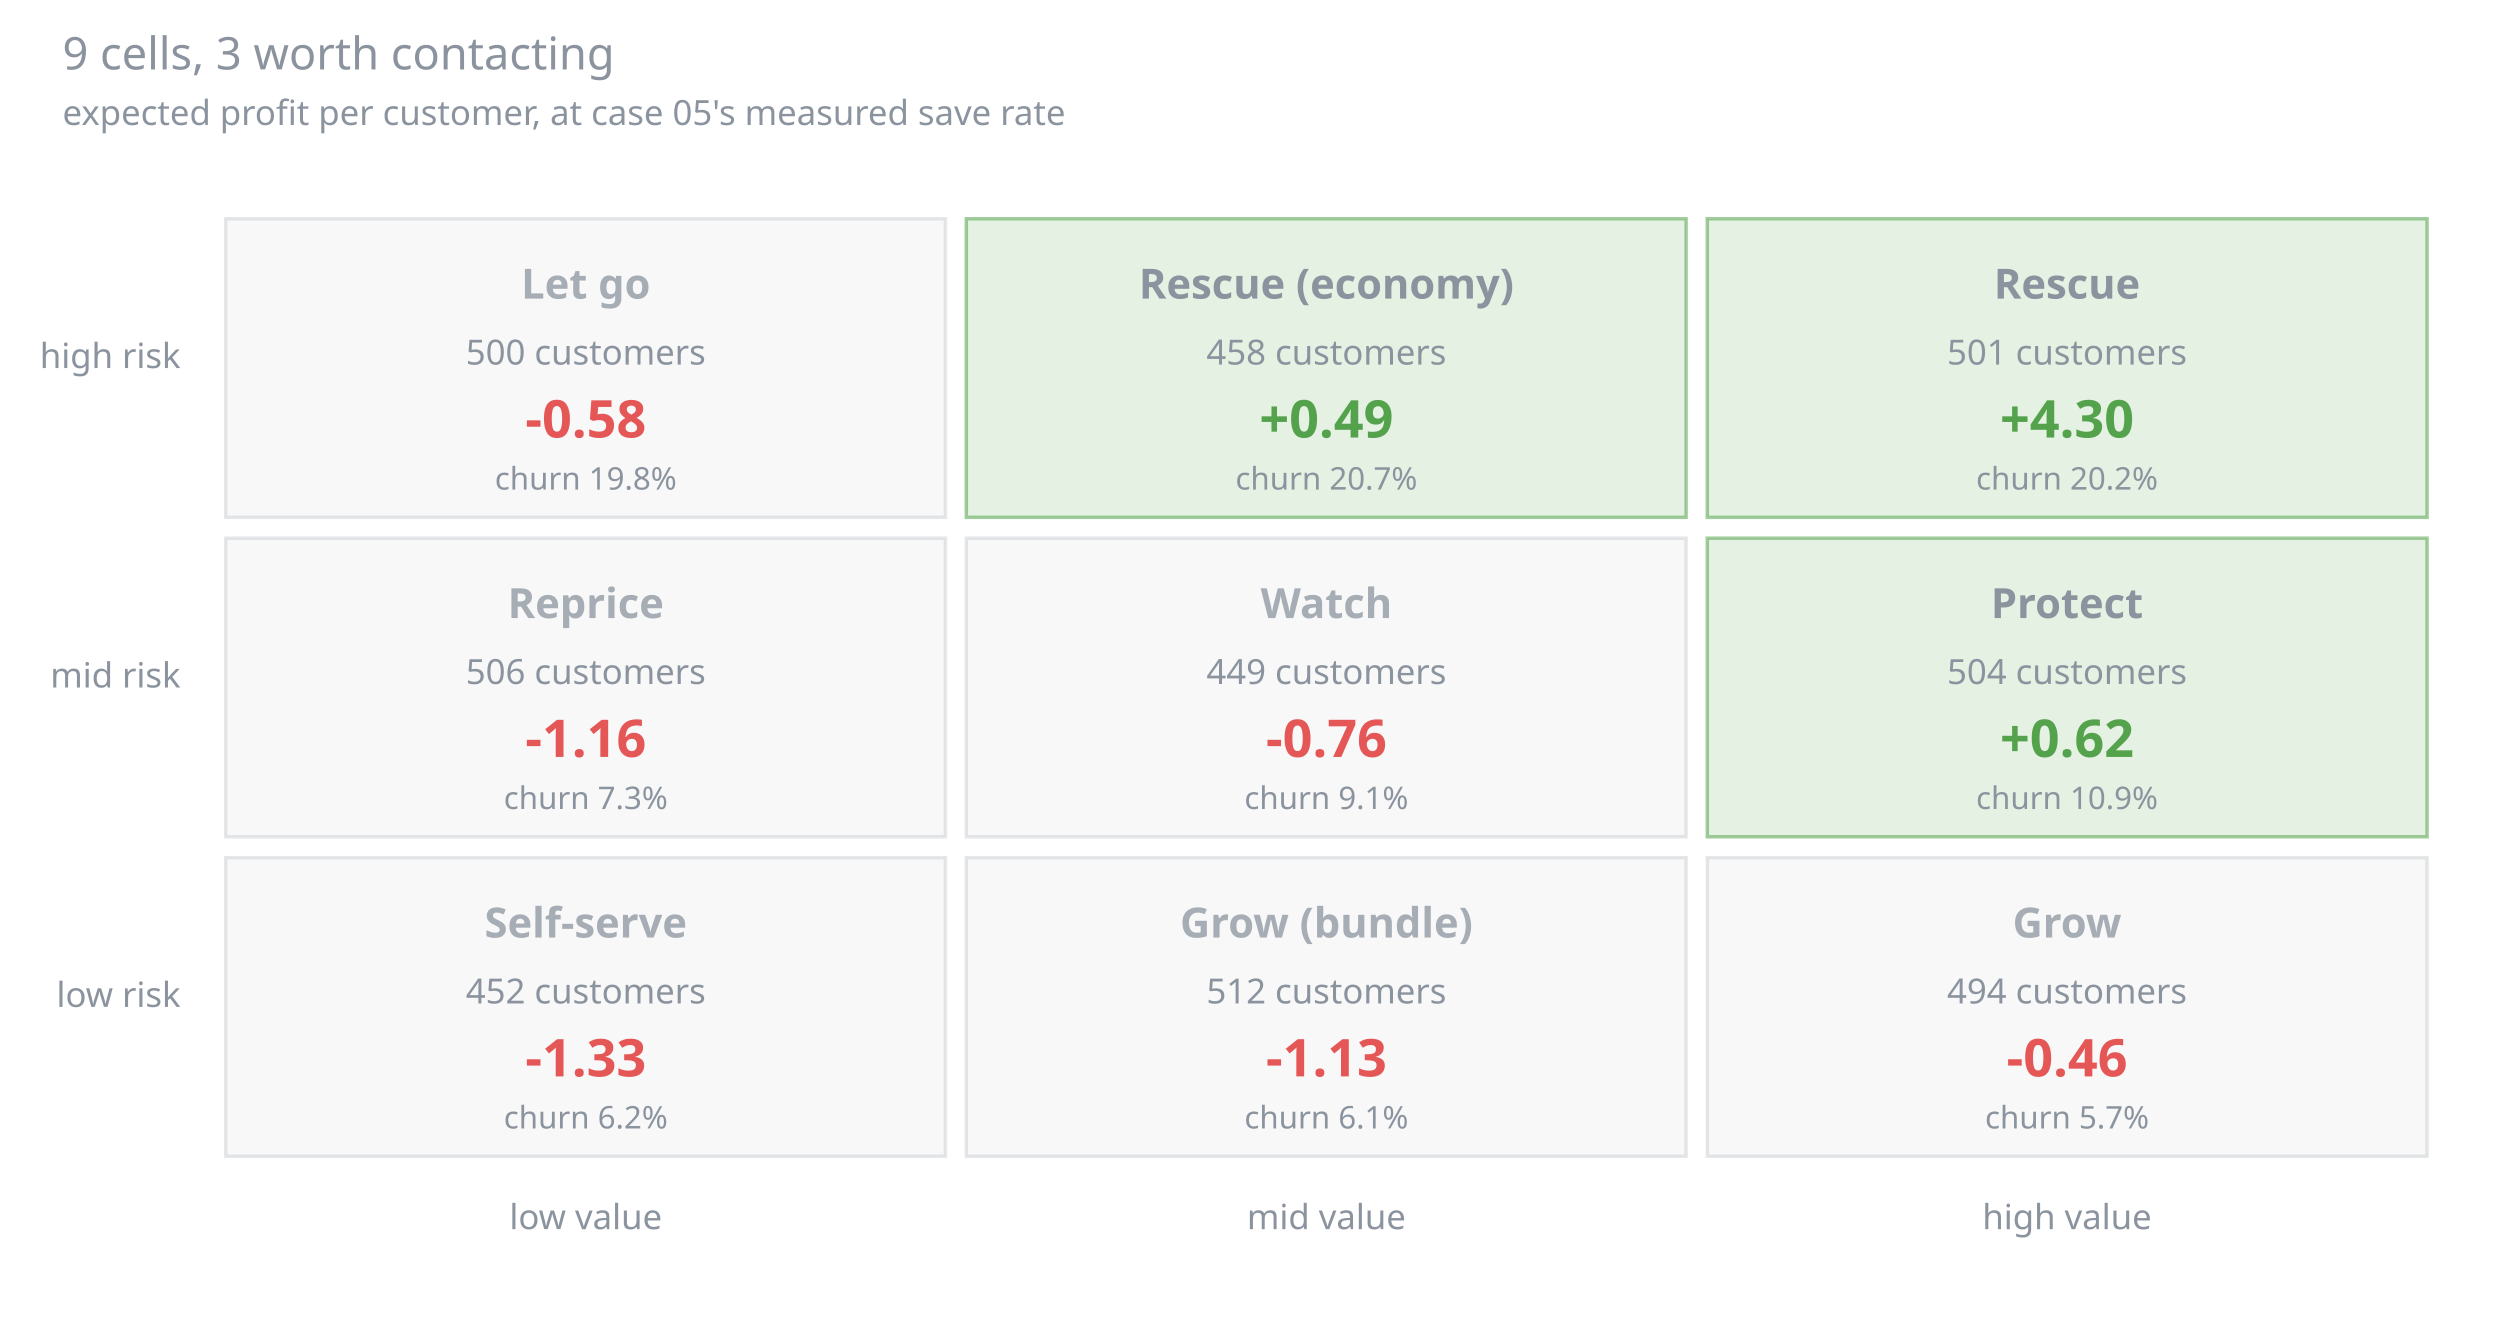
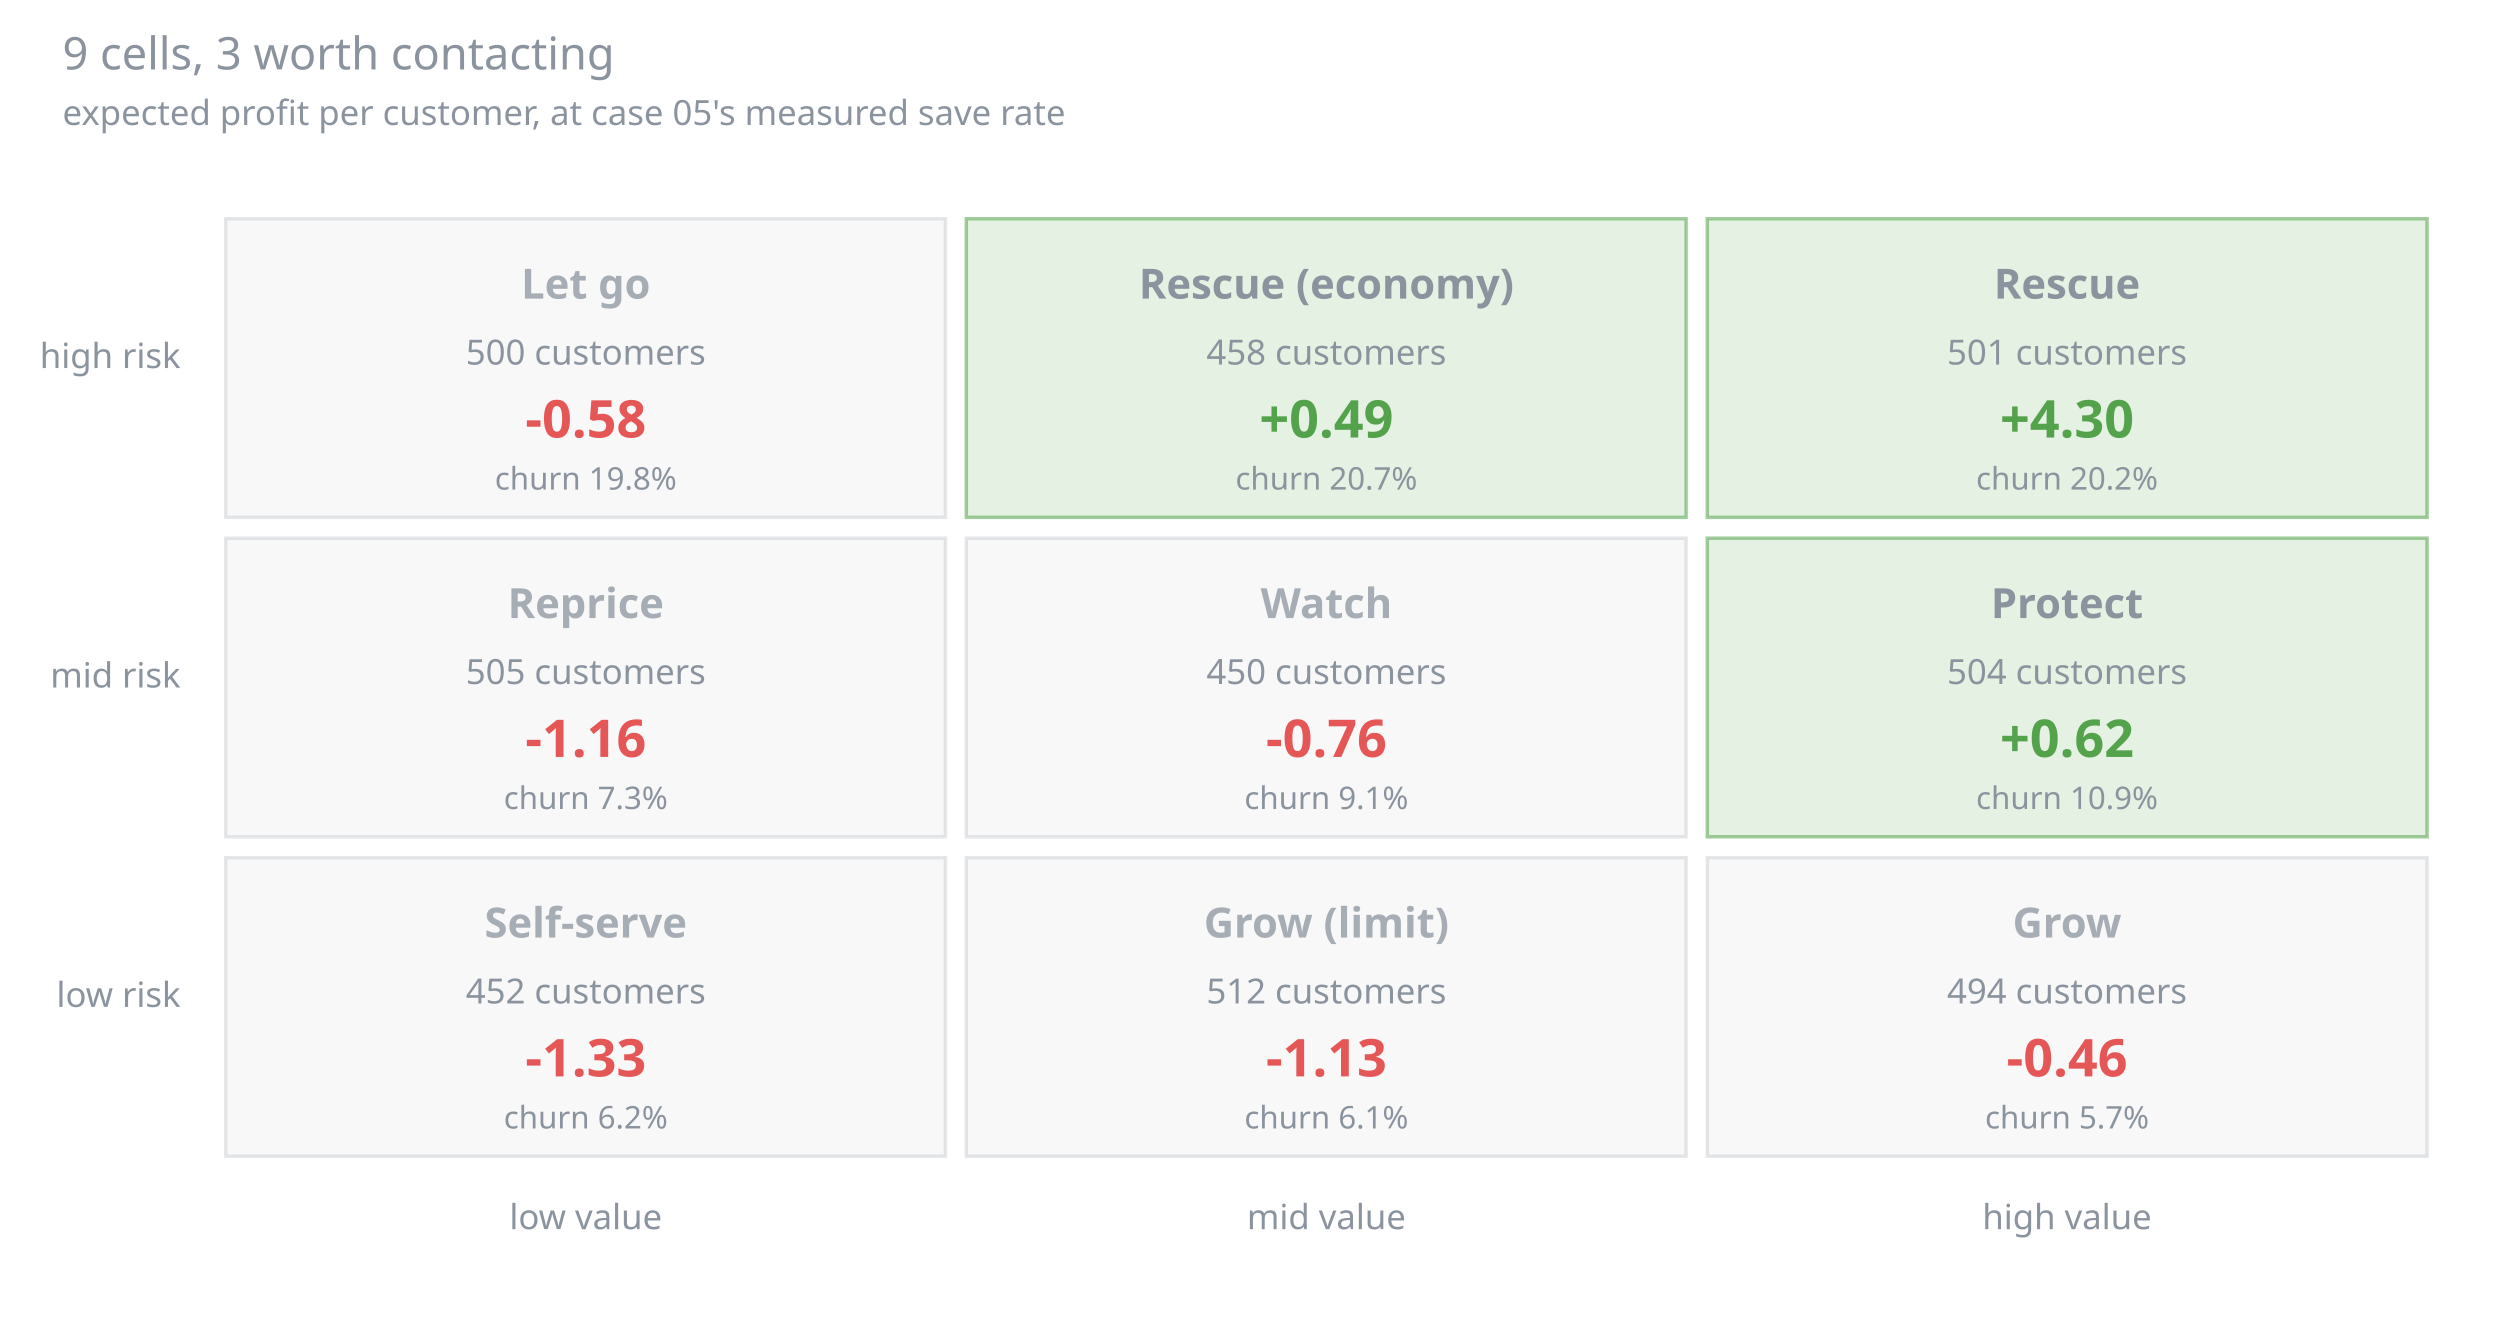
<svg xmlns="http://www.w3.org/2000/svg" viewBox="0 0 720 380" width="720" height="380" role="img" aria-label="The risk-by-value grid and the expected value of each cell">
  <text x="18.0" y="20.0" text-anchor="start" font-size="13" font-weight="normal" font-family="ui-sans-serif,system-ui,sans-serif" fill="#8b949e">9 cells, 3 worth contacting</text>
  <text x="18.0" y="36.0" text-anchor="start" font-size="10" font-weight="normal" font-family="ui-sans-serif,system-ui,sans-serif" fill="#8b949e">expected profit per customer, at case 05's measured save rate</text>
  <rect x="65.0" y="63.0" width="207.3" height="86.0" fill="#8b949e" fill-opacity="0.06" stroke="#8b949e" stroke-opacity="0.22" stroke-width="1" />
  <text x="168.7" y="86.0" text-anchor="middle" font-size="12" font-weight="bold" font-family="ui-sans-serif,system-ui,sans-serif" fill="#8b949e" fill-opacity="0.75">Let go</text>
  <text x="168.7" y="105.0" text-anchor="middle" font-size="10" font-weight="normal" font-family="ui-sans-serif,system-ui,sans-serif" fill="#8b949e">500 customers</text>
  <text x="168.7" y="126.0" text-anchor="middle" font-size="15" font-weight="bold" font-family="ui-sans-serif,system-ui,sans-serif" fill="#e45756">-0.58</text>
  <text x="168.7" y="141.0" text-anchor="middle" font-size="9" font-weight="normal" font-family="ui-sans-serif,system-ui,sans-serif" fill="#8b949e">churn 19.8%</text>
  <rect x="278.3" y="63.0" width="207.3" height="86.0" fill="#54a24b" fill-opacity="0.16" stroke="#54a24b" stroke-opacity="0.55" stroke-width="1" />
  <text x="382.0" y="86.0" text-anchor="middle" font-size="12" font-weight="bold" font-family="ui-sans-serif,system-ui,sans-serif" fill="#8b949e">Rescue (economy)</text>
  <text x="382.0" y="105.0" text-anchor="middle" font-size="10" font-weight="normal" font-family="ui-sans-serif,system-ui,sans-serif" fill="#8b949e">458 customers</text>
  <text x="382.0" y="126.0" text-anchor="middle" font-size="15" font-weight="bold" font-family="ui-sans-serif,system-ui,sans-serif" fill="#54a24b">+0.49</text>
  <text x="382.0" y="141.0" text-anchor="middle" font-size="9" font-weight="normal" font-family="ui-sans-serif,system-ui,sans-serif" fill="#8b949e">churn 20.7%</text>
  <rect x="491.7" y="63.0" width="207.3" height="86.0" fill="#54a24b" fill-opacity="0.16" stroke="#54a24b" stroke-opacity="0.55" stroke-width="1" />
  <text x="595.3" y="86.0" text-anchor="middle" font-size="12" font-weight="bold" font-family="ui-sans-serif,system-ui,sans-serif" fill="#8b949e">Rescue</text>
  <text x="595.3" y="105.0" text-anchor="middle" font-size="10" font-weight="normal" font-family="ui-sans-serif,system-ui,sans-serif" fill="#8b949e">501 customers</text>
  <text x="595.3" y="126.0" text-anchor="middle" font-size="15" font-weight="bold" font-family="ui-sans-serif,system-ui,sans-serif" fill="#54a24b">+4.30</text>
  <text x="595.3" y="141.0" text-anchor="middle" font-size="9" font-weight="normal" font-family="ui-sans-serif,system-ui,sans-serif" fill="#8b949e">churn 20.2%</text>
  <rect x="65.0" y="155.0" width="207.3" height="86.0" fill="#8b949e" fill-opacity="0.06" stroke="#8b949e" stroke-opacity="0.22" stroke-width="1" />
  <text x="168.7" y="178.0" text-anchor="middle" font-size="12" font-weight="bold" font-family="ui-sans-serif,system-ui,sans-serif" fill="#8b949e" fill-opacity="0.75">Reprice</text>
-   <text x="168.7" y="197.0" text-anchor="middle" font-size="10" font-weight="normal" font-family="ui-sans-serif,system-ui,sans-serif" fill="#8b949e">506 customers</text>
+   <text x="168.7" y="197.0" text-anchor="middle" font-size="10" font-weight="normal" font-family="ui-sans-serif,system-ui,sans-serif" fill="#8b949e">505 customers</text>
  <text x="168.7" y="218.0" text-anchor="middle" font-size="15" font-weight="bold" font-family="ui-sans-serif,system-ui,sans-serif" fill="#e45756">-1.16</text>
  <text x="168.7" y="233.0" text-anchor="middle" font-size="9" font-weight="normal" font-family="ui-sans-serif,system-ui,sans-serif" fill="#8b949e">churn 7.3%</text>
  <rect x="278.3" y="155.0" width="207.3" height="86.0" fill="#8b949e" fill-opacity="0.06" stroke="#8b949e" stroke-opacity="0.22" stroke-width="1" />
  <text x="382.0" y="178.0" text-anchor="middle" font-size="12" font-weight="bold" font-family="ui-sans-serif,system-ui,sans-serif" fill="#8b949e" fill-opacity="0.75">Watch</text>
-   <text x="382.0" y="197.0" text-anchor="middle" font-size="10" font-weight="normal" font-family="ui-sans-serif,system-ui,sans-serif" fill="#8b949e">449 customers</text>
+   <text x="382.0" y="197.0" text-anchor="middle" font-size="10" font-weight="normal" font-family="ui-sans-serif,system-ui,sans-serif" fill="#8b949e">450 customers</text>
  <text x="382.0" y="218.0" text-anchor="middle" font-size="15" font-weight="bold" font-family="ui-sans-serif,system-ui,sans-serif" fill="#e45756">-0.76</text>
  <text x="382.0" y="233.0" text-anchor="middle" font-size="9" font-weight="normal" font-family="ui-sans-serif,system-ui,sans-serif" fill="#8b949e">churn 9.1%</text>
  <rect x="491.7" y="155.0" width="207.3" height="86.0" fill="#54a24b" fill-opacity="0.16" stroke="#54a24b" stroke-opacity="0.55" stroke-width="1" />
  <text x="595.3" y="178.0" text-anchor="middle" font-size="12" font-weight="bold" font-family="ui-sans-serif,system-ui,sans-serif" fill="#8b949e">Protect</text>
  <text x="595.3" y="197.0" text-anchor="middle" font-size="10" font-weight="normal" font-family="ui-sans-serif,system-ui,sans-serif" fill="#8b949e">504 customers</text>
  <text x="595.3" y="218.0" text-anchor="middle" font-size="15" font-weight="bold" font-family="ui-sans-serif,system-ui,sans-serif" fill="#54a24b">+0.62</text>
  <text x="595.3" y="233.0" text-anchor="middle" font-size="9" font-weight="normal" font-family="ui-sans-serif,system-ui,sans-serif" fill="#8b949e">churn 10.9%</text>
  <rect x="65.0" y="247.0" width="207.3" height="86.0" fill="#8b949e" fill-opacity="0.06" stroke="#8b949e" stroke-opacity="0.22" stroke-width="1" />
  <text x="168.7" y="270.0" text-anchor="middle" font-size="12" font-weight="bold" font-family="ui-sans-serif,system-ui,sans-serif" fill="#8b949e" fill-opacity="0.75">Self-serve</text>
  <text x="168.7" y="289.0" text-anchor="middle" font-size="10" font-weight="normal" font-family="ui-sans-serif,system-ui,sans-serif" fill="#8b949e">452 customers</text>
  <text x="168.7" y="310.0" text-anchor="middle" font-size="15" font-weight="bold" font-family="ui-sans-serif,system-ui,sans-serif" fill="#e45756">-1.33</text>
  <text x="168.7" y="325.0" text-anchor="middle" font-size="9" font-weight="normal" font-family="ui-sans-serif,system-ui,sans-serif" fill="#8b949e">churn 6.2%</text>
  <rect x="278.3" y="247.0" width="207.3" height="86.0" fill="#8b949e" fill-opacity="0.06" stroke="#8b949e" stroke-opacity="0.22" stroke-width="1" />
-   <text x="382.0" y="270.0" text-anchor="middle" font-size="12" font-weight="bold" font-family="ui-sans-serif,system-ui,sans-serif" fill="#8b949e" fill-opacity="0.75">Grow (bundle)</text>
+   <text x="382.0" y="270.0" text-anchor="middle" font-size="12" font-weight="bold" font-family="ui-sans-serif,system-ui,sans-serif" fill="#8b949e" fill-opacity="0.75">Grow (limit)</text>
  <text x="382.0" y="289.0" text-anchor="middle" font-size="10" font-weight="normal" font-family="ui-sans-serif,system-ui,sans-serif" fill="#8b949e">512 customers</text>
  <text x="382.0" y="310.0" text-anchor="middle" font-size="15" font-weight="bold" font-family="ui-sans-serif,system-ui,sans-serif" fill="#e45756">-1.13</text>
  <text x="382.0" y="325.0" text-anchor="middle" font-size="9" font-weight="normal" font-family="ui-sans-serif,system-ui,sans-serif" fill="#8b949e">churn 6.1%</text>
  <rect x="491.7" y="247.0" width="207.3" height="86.0" fill="#8b949e" fill-opacity="0.06" stroke="#8b949e" stroke-opacity="0.22" stroke-width="1" />
  <text x="595.3" y="270.0" text-anchor="middle" font-size="12" font-weight="bold" font-family="ui-sans-serif,system-ui,sans-serif" fill="#8b949e" fill-opacity="0.75">Grow</text>
  <text x="595.3" y="289.0" text-anchor="middle" font-size="10" font-weight="normal" font-family="ui-sans-serif,system-ui,sans-serif" fill="#8b949e">494 customers</text>
  <text x="595.3" y="310.0" text-anchor="middle" font-size="15" font-weight="bold" font-family="ui-sans-serif,system-ui,sans-serif" fill="#e45756">-0.46</text>
  <text x="595.3" y="325.0" text-anchor="middle" font-size="9" font-weight="normal" font-family="ui-sans-serif,system-ui,sans-serif" fill="#8b949e">churn 5.7%</text>
  <text x="52.0" y="106.0" text-anchor="end" font-size="10" font-weight="normal" font-family="ui-sans-serif,system-ui,sans-serif" fill="#8b949e">high risk</text>
  <text x="52.0" y="198.0" text-anchor="end" font-size="10" font-weight="normal" font-family="ui-sans-serif,system-ui,sans-serif" fill="#8b949e">mid risk</text>
  <text x="52.0" y="290.0" text-anchor="end" font-size="10" font-weight="normal" font-family="ui-sans-serif,system-ui,sans-serif" fill="#8b949e">low risk</text>
  <text x="168.7" y="354.0" text-anchor="middle" font-size="10" font-weight="normal" font-family="ui-sans-serif,system-ui,sans-serif" fill="#8b949e">low value</text>
  <text x="382.0" y="354.0" text-anchor="middle" font-size="10" font-weight="normal" font-family="ui-sans-serif,system-ui,sans-serif" fill="#8b949e">mid value</text>
  <text x="595.3" y="354.0" text-anchor="middle" font-size="10" font-weight="normal" font-family="ui-sans-serif,system-ui,sans-serif" fill="#8b949e">high value</text>
</svg>
